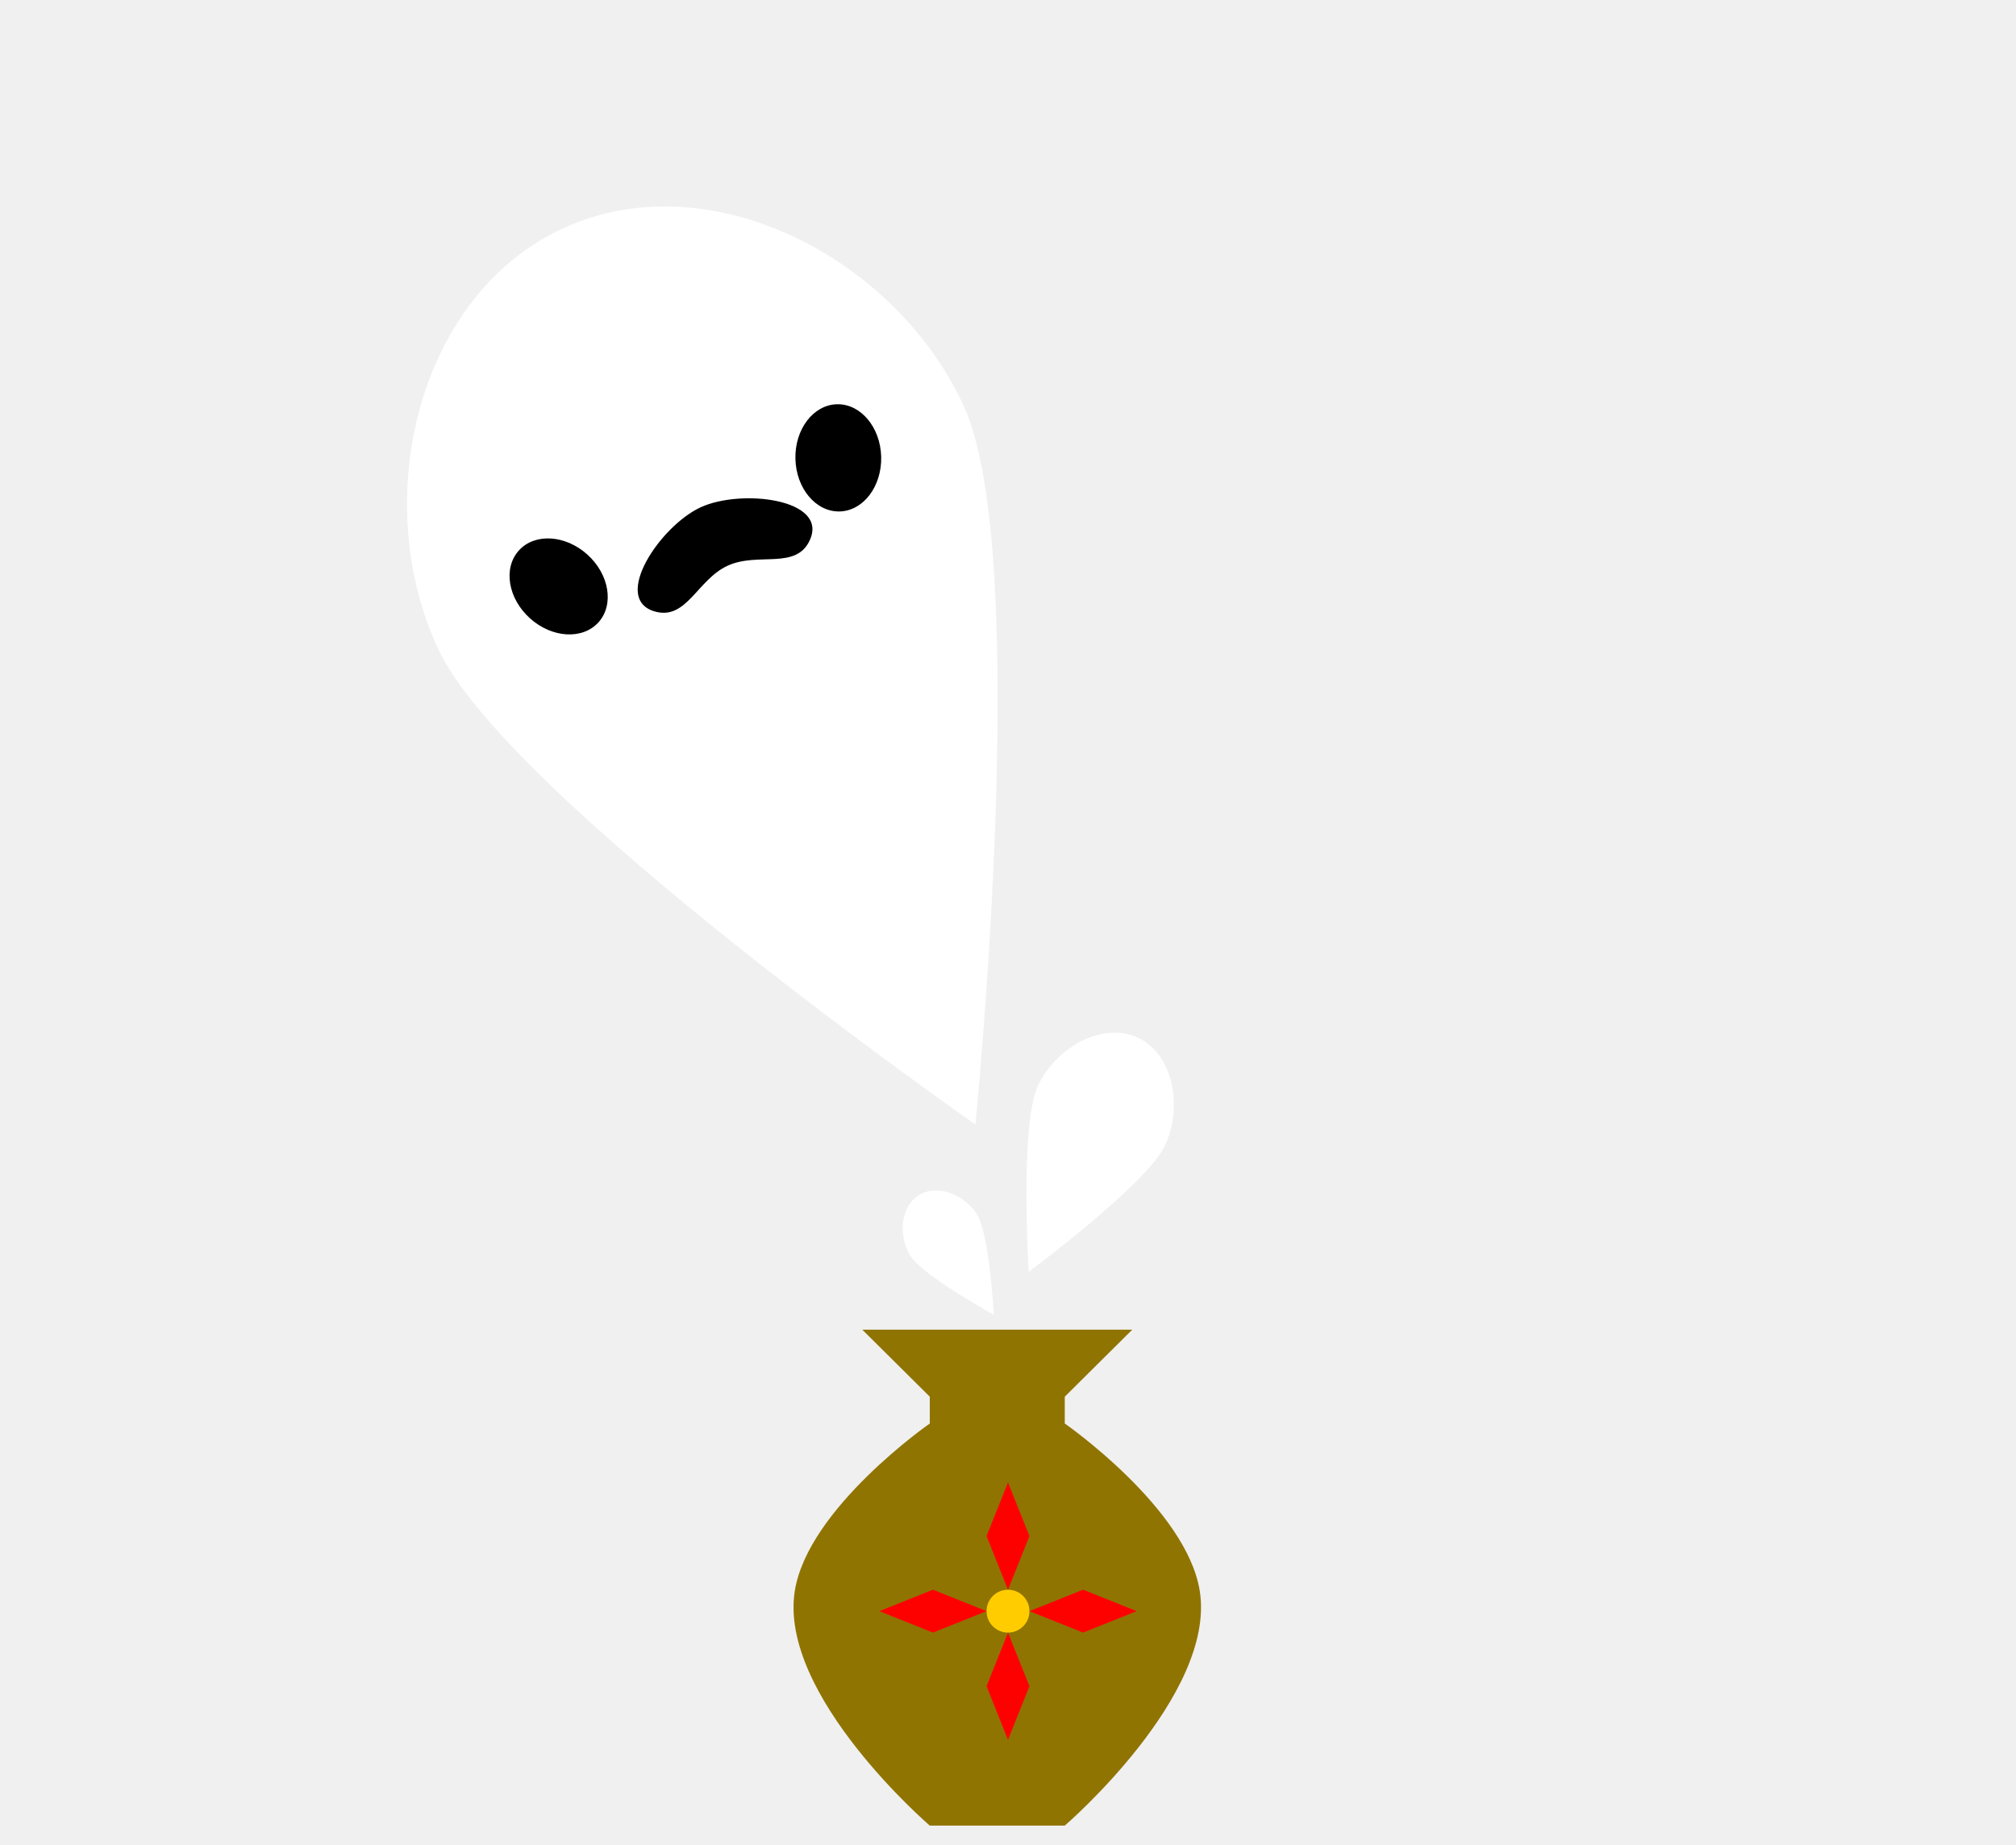
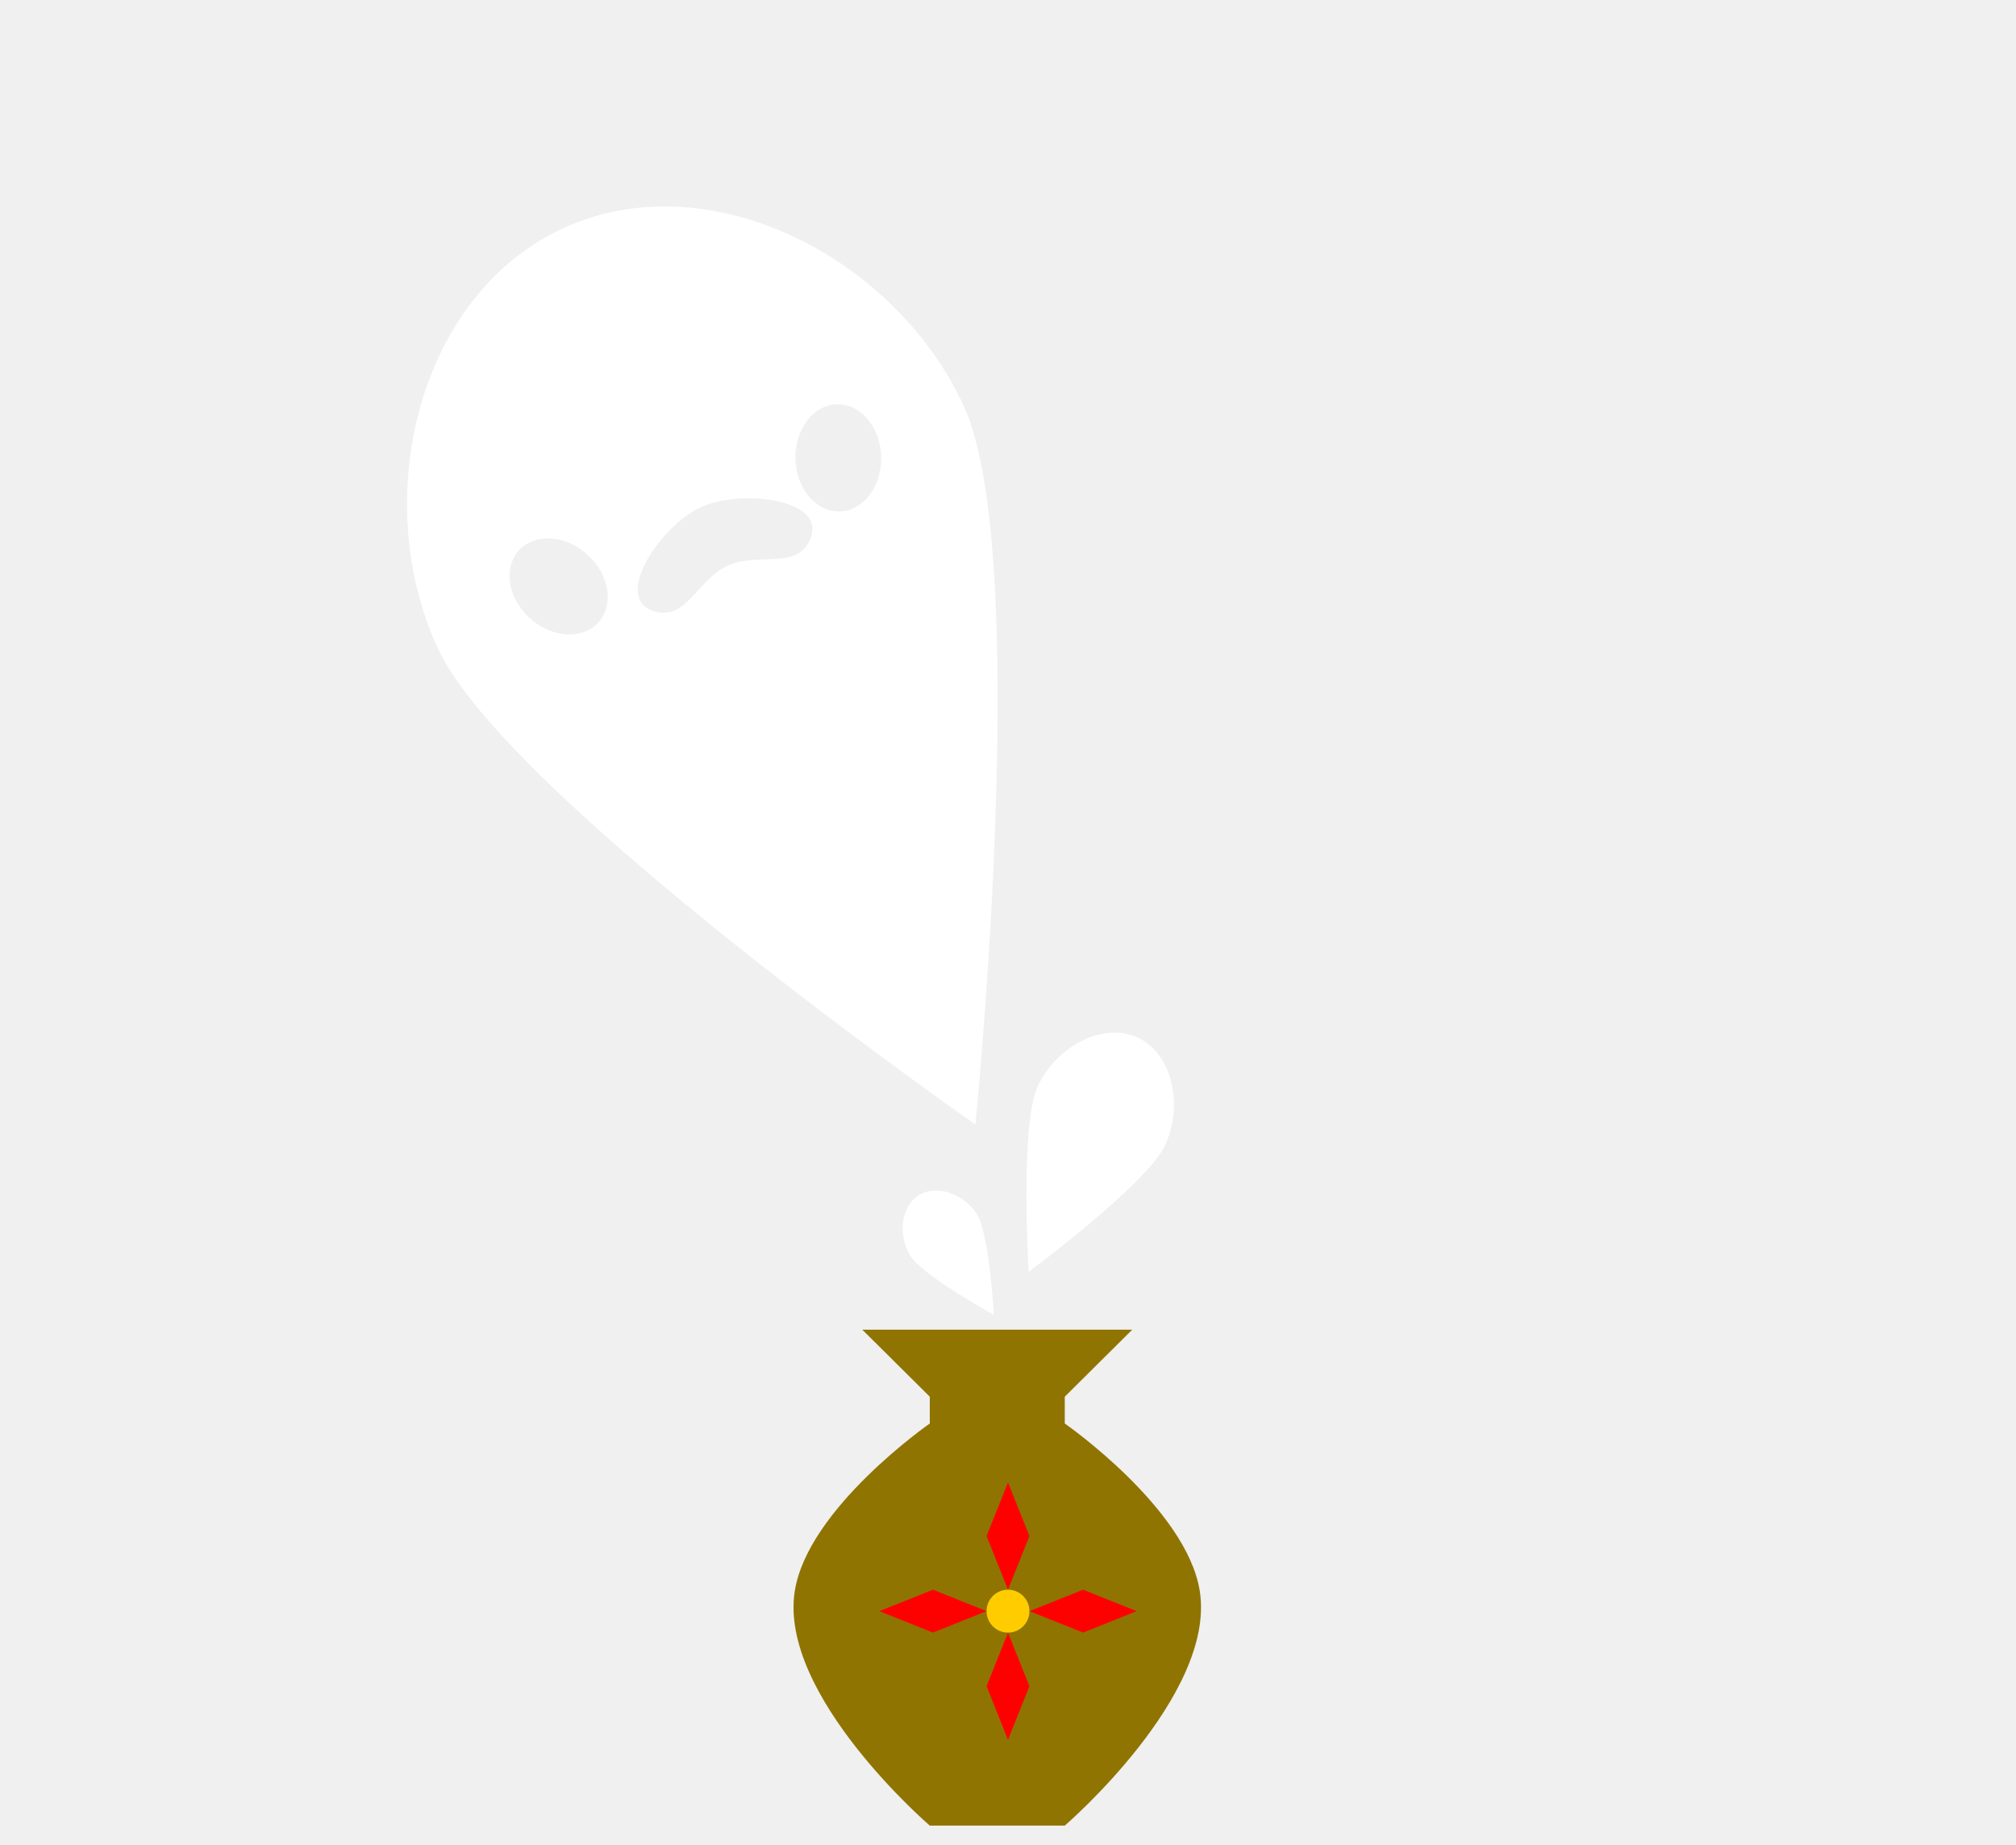
<svg xmlns="http://www.w3.org/2000/svg" width="94" height="86" viewBox="0 0 94 86" fill="none">
  <path d="M40.206 62H46.5H52.794L49.647 65.125V66.375C49.647 66.375 55.332 70.328 55.942 74.188C56.709 79.048 49.647 85.125 49.647 85.125H43.353C43.353 85.125 36.291 79.048 37.058 74.188C37.668 70.328 43.353 66.375 43.353 66.375V65.125L40.206 62Z" fill="#907401" />
  <path d="M46 75.125C46 74.573 46.448 74.125 47 74.125C47.552 74.125 48 74.573 48 75.125C48 75.677 47.552 76.125 47 76.125C46.448 76.125 46 75.677 46 75.125Z" fill="#FFCC00" />
  <path d="M47 74.125L46 71.625L47 69.125L48 71.625L47 74.125Z" fill="#FD0101" />
  <path d="M48 75.125L50.5 74.125L53 75.125L50.5 76.125L48 75.125Z" fill="#FD0101" />
  <path d="M47 81.125L46 78.625L47 76.125L48 78.625L47 81.125Z" fill="#FD0101" />
  <path d="M41 75.125L43.5 74.125L46 75.125L43.5 76.125L41 75.125Z" fill="#FD0101" />
  <path d="M42.454 58.565C43.038 59.493 46.339 61.307 46.339 61.307C46.339 61.307 46.135 57.547 45.551 56.617C44.967 55.688 43.689 55.195 42.834 55.733C41.979 56.271 41.87 57.636 42.454 58.565Z" fill="white" />
  <path d="M48.392 50.64C47.544 52.46 47.965 59.302 47.965 59.302C47.965 59.302 53.475 55.224 54.323 53.404C55.171 51.584 54.691 49.145 53.054 48.382C51.416 47.619 49.24 48.82 48.392 50.64Z" fill="white" />
-   <path d="M20.405 30.21C23.607 37.175 45.48 52.434 45.48 52.434C45.48 52.434 48.139 25.897 44.937 18.932C41.734 11.966 33.04 7.525 26.266 10.639C19.492 13.753 17.202 23.244 20.405 30.21Z" fill="white" />
-   <ellipse cx="26.048" cy="27.344" rx="2" ry="2.5" transform="rotate(-47.9307 26.0477 27.3436)" fill="black" />
-   <ellipse rx="2" ry="2.5" transform="matrix(-0.99968 0.0252921 0.0252921 0.99968 39.0873 21.3488)" fill="black" />
-   <path d="M32.674 23.652C30.788 24.519 28.517 27.896 30.502 28.503C32.007 28.963 32.497 27.035 33.927 26.378C35.357 25.72 37.139 26.604 37.77 25.161C38.602 23.259 34.56 22.785 32.674 23.652Z" fill="black" />
+   <path fill-rule="evenodd" clip-rule="evenodd" d="M45.48 52.434C45.48 52.434 23.607 37.175 20.405 30.21C17.202 23.244 19.492 13.753 26.266 10.639C33.04 7.525 41.734 11.966 44.937 18.932C48.139 25.897 45.48 52.434 45.48 52.434ZM27.904 29.019C28.644 28.199 28.413 26.784 27.388 25.859C26.363 24.934 24.932 24.849 24.192 25.669C23.452 26.488 23.683 27.903 24.708 28.828C25.733 29.753 27.163 29.839 27.904 29.019ZM37.088 21.399C37.123 22.78 38.046 23.876 39.151 23.848C40.255 23.82 41.122 22.678 41.087 21.298C41.052 19.918 40.128 18.822 39.024 18.85C37.92 18.878 37.053 20.019 37.088 21.399ZM30.502 28.503C28.517 27.896 30.788 24.519 32.674 23.652C34.56 22.785 38.602 23.259 37.77 25.161C37.39 26.031 36.59 26.055 35.701 26.081C35.117 26.099 34.494 26.117 33.927 26.378C33.36 26.639 32.94 27.099 32.547 27.532C31.948 28.189 31.41 28.781 30.502 28.503Z" fill="white" />
</svg>
